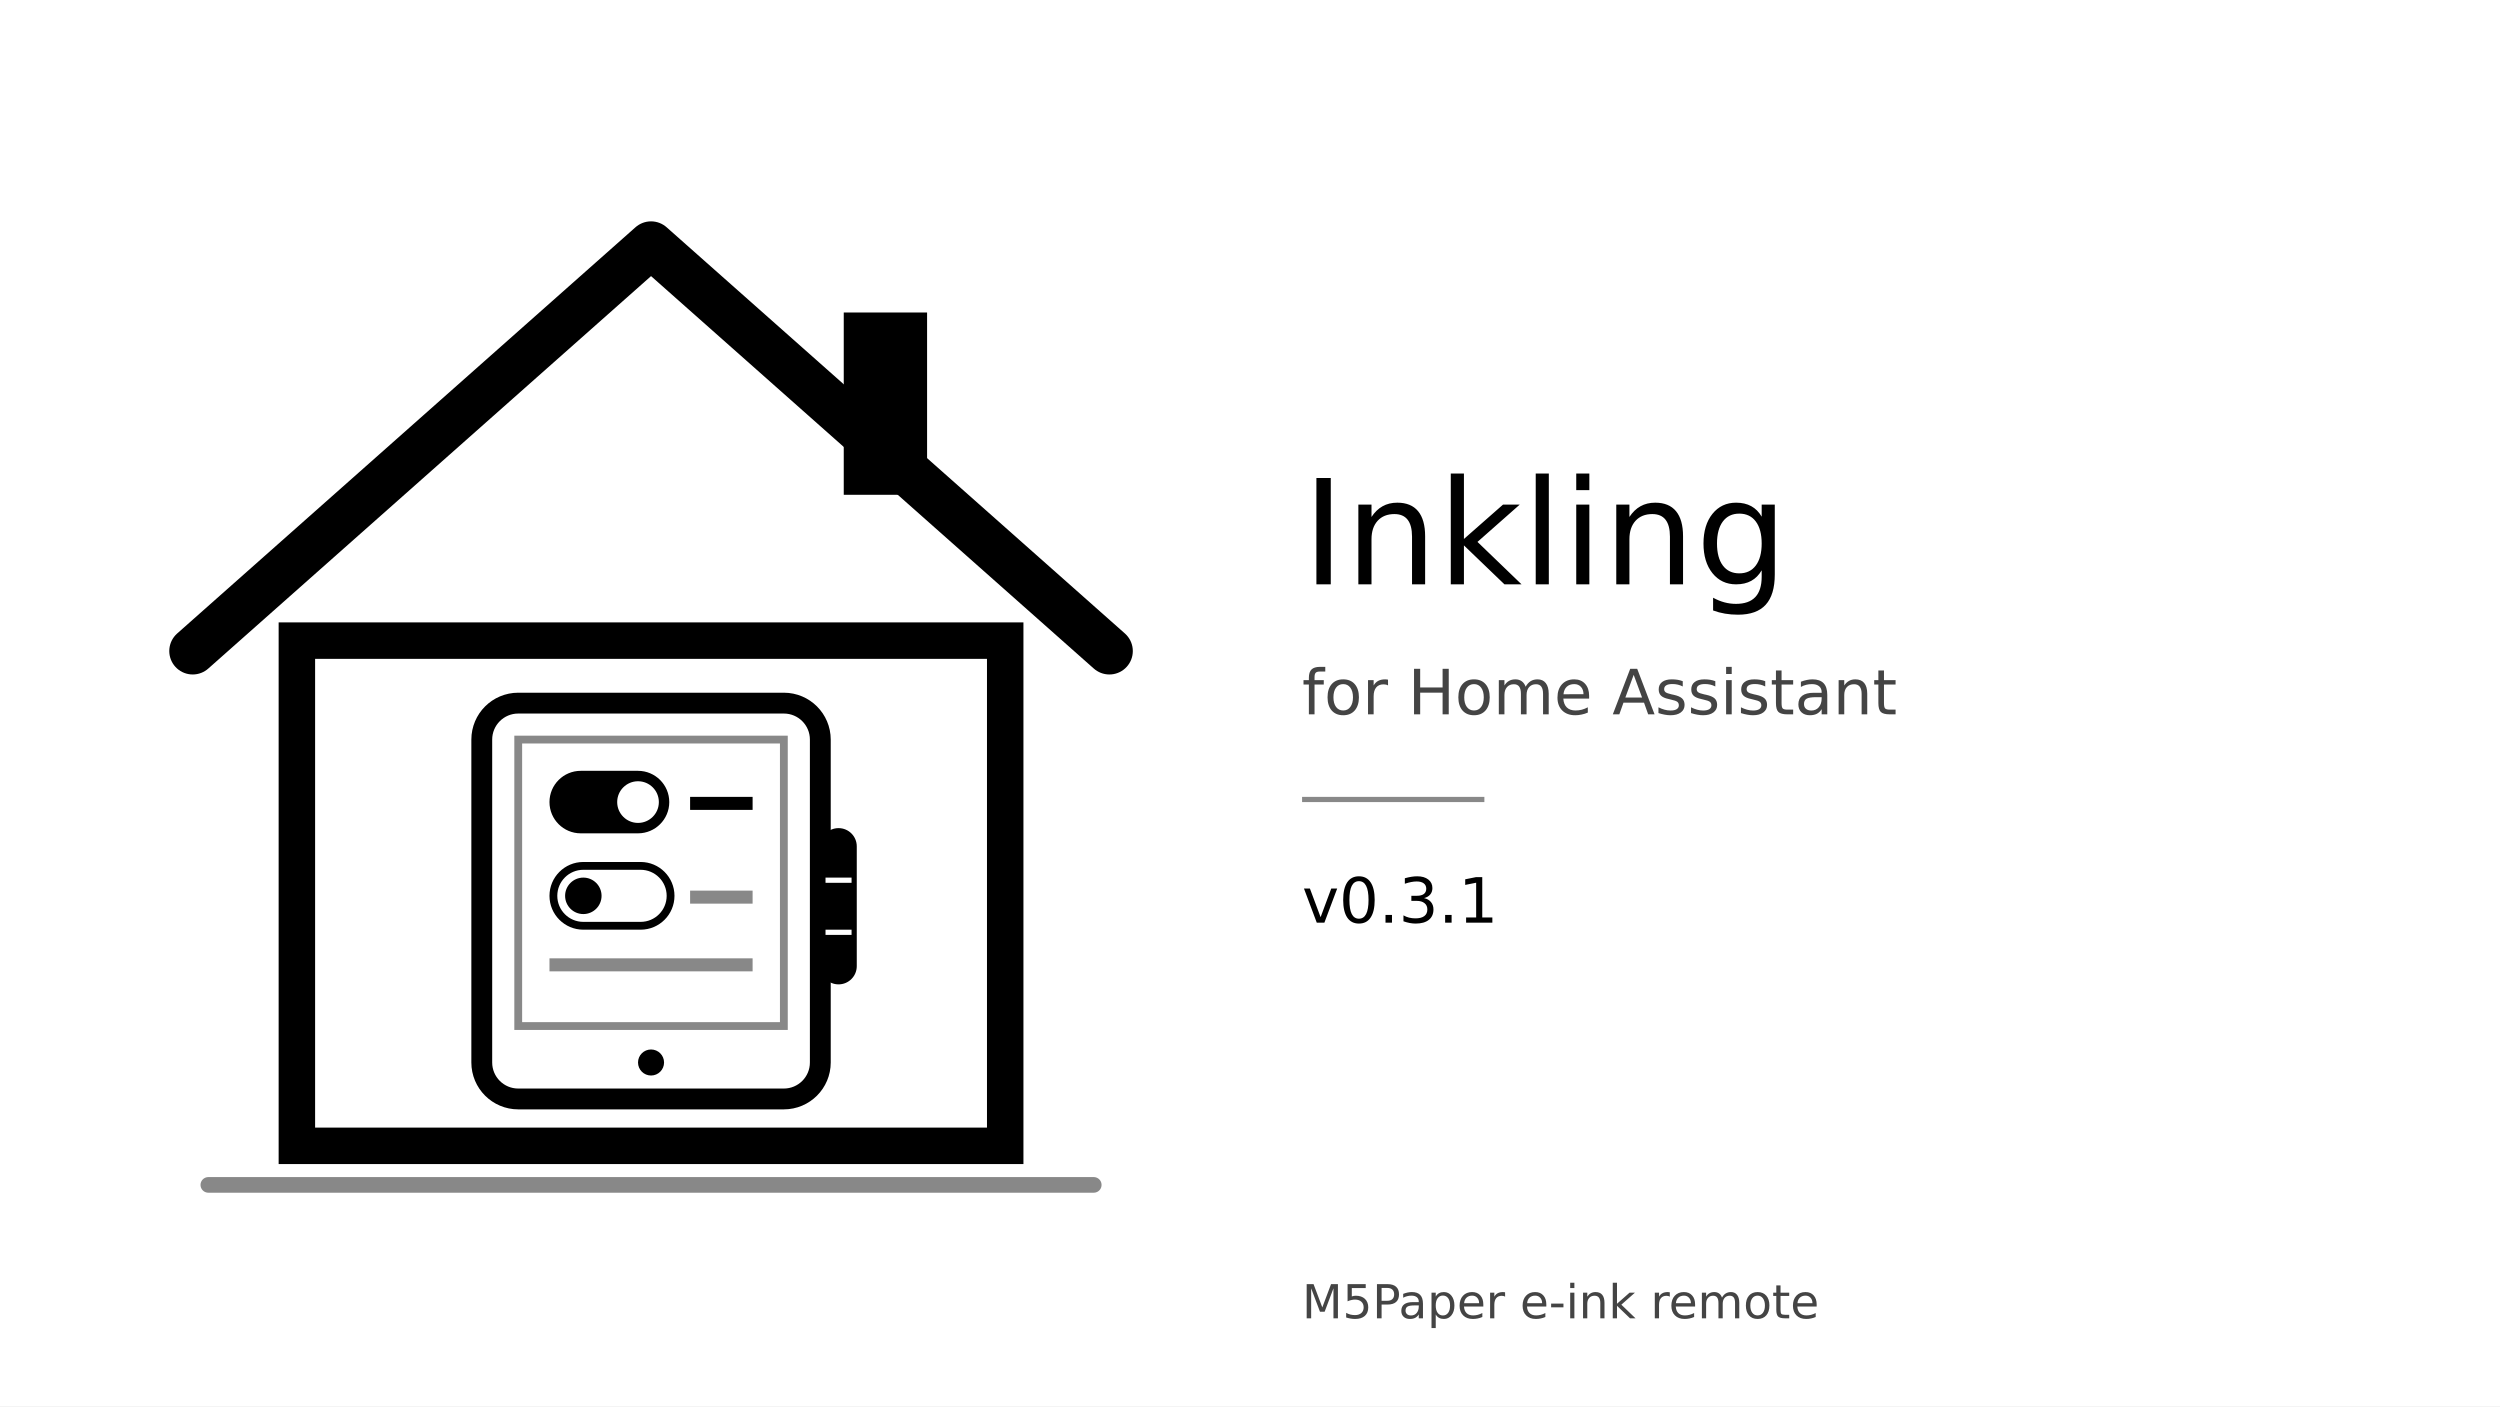
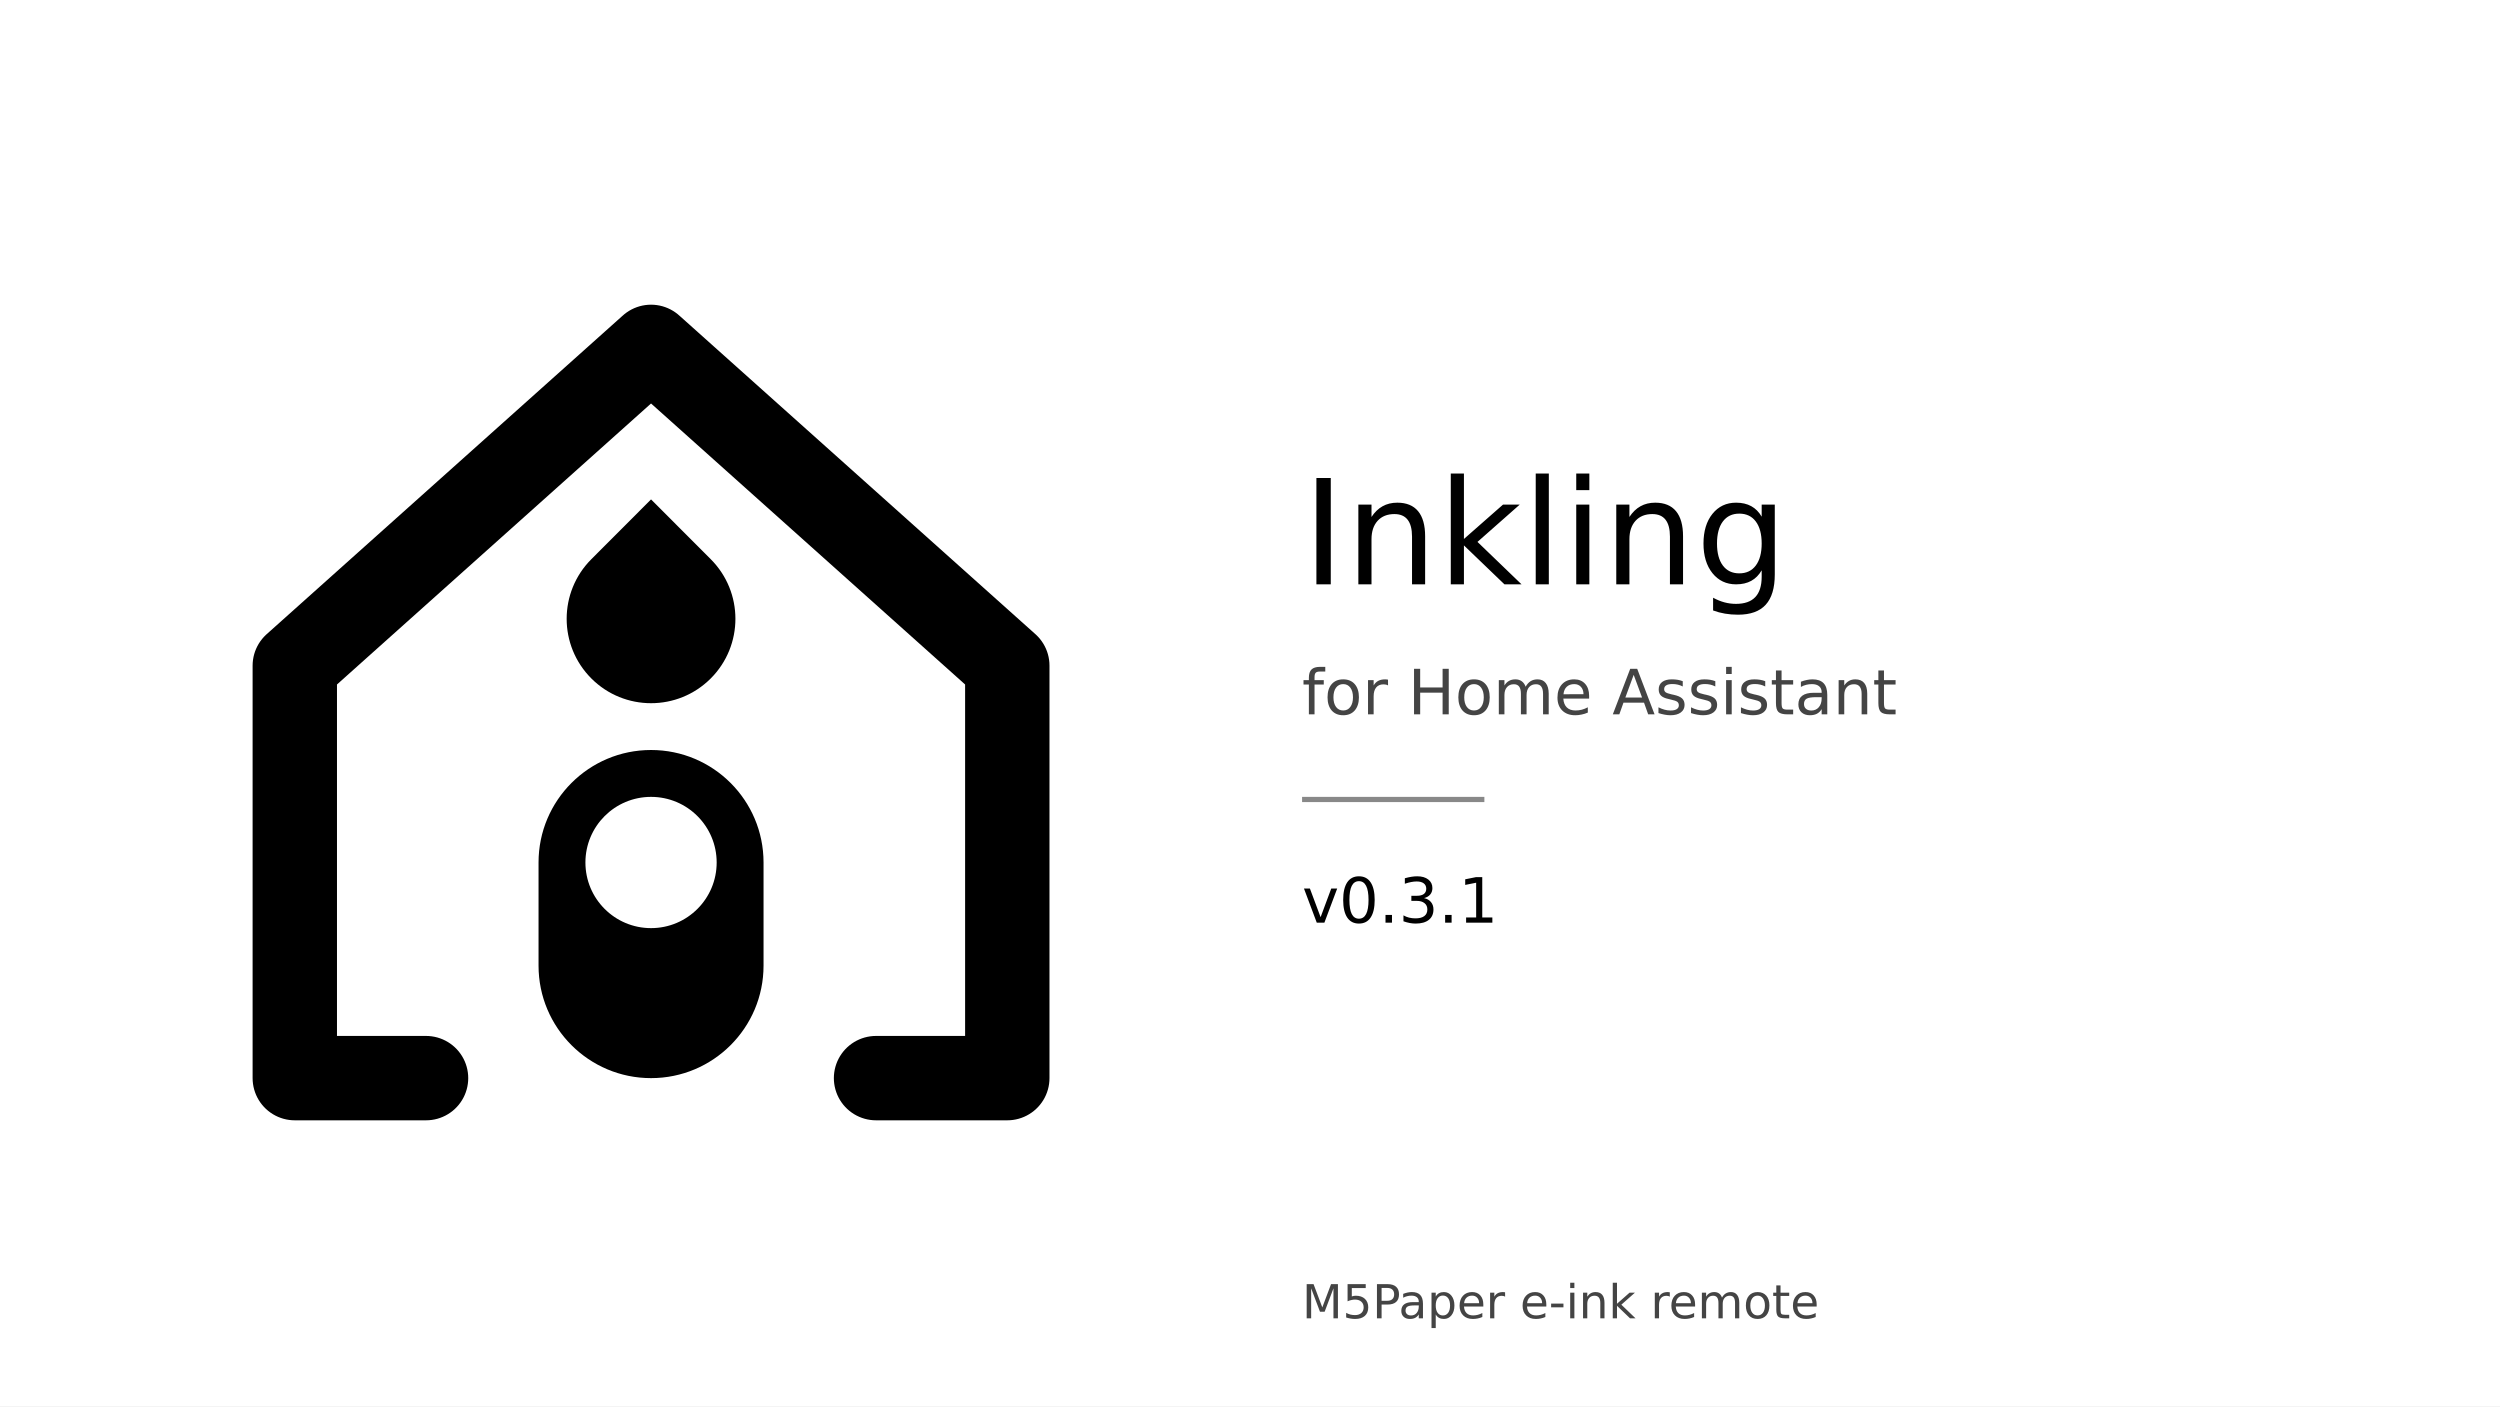
<svg xmlns="http://www.w3.org/2000/svg" width="960" height="540" viewBox="0 0 960 540" font-family="DejaVu Sans">
  <defs>
    <symbol id="i-alert" viewBox="0 0 24 24">
      <circle cx="12" cy="12" r="10" fill="none" stroke="currentColor" stroke-width="2" />
      <line x1="12" y1="6.5" x2="12" y2="13.5" stroke="currentColor" stroke-width="2.5" />
      <circle cx="12" cy="17" r="1.5" fill="currentColor" />
    </symbol>
    <symbol id="i-refresh" viewBox="0 0 24 24">
      <path d="M19 12 a7 7 0 1 1 -2.1 -5" fill="none" stroke="currentColor" stroke-width="2" />
      <polygon points="20,3 20,10 13,10" fill="currentColor" />
    </symbol>
    <symbol id="i-chev-l" viewBox="0 0 24 24">
      <polyline points="15,4 7,12 15,20" fill="none" stroke="currentColor" stroke-width="2.5" stroke-linejoin="round" stroke-linecap="round" />
    </symbol>
    <symbol id="i-chev-r" viewBox="0 0 24 24">
      <polyline points="9,4 17,12 9,20" fill="none" stroke="currentColor" stroke-width="2.5" stroke-linejoin="round" stroke-linecap="round" />
    </symbol>
  </defs>
  <rect x="0" y="0" width="960" height="540" fill="#fff" />
  <g id="logo" transform="translate(70,70)">
-     <line x1="10" y1="385" x2="350" y2="385" stroke="#888" stroke-width="6" stroke-linecap="round" />
-     <rect x="254" y="50" width="32" height="70" fill="#000" />
-     <rect x="44" y="176" width="272" height="194" fill="#fff" stroke="#000" stroke-width="14" />
-     <polyline points="4,180 180,24 356,180" fill="none" stroke="#000" stroke-width="18" stroke-linejoin="round" stroke-linecap="round" />
-     <rect x="115" y="200" width="130" height="152" rx="14" fill="#fff" stroke="#000" stroke-width="8" />
-     <rect x="129" y="214" width="102" height="110" fill="#fff" stroke="#888" stroke-width="3" />
-     <rect x="141" y="226" width="46" height="24" rx="12" fill="#000" />
-     <circle cx="175" cy="238" r="8" fill="#fff" />
-     <rect x="195" y="236" width="24" height="5" fill="#000" />
-     <rect x="142.5" y="262.5" width="45" height="23" rx="11.5" fill="#fff" stroke="#000" stroke-width="3" />
-     <circle cx="154" cy="274" r="7" fill="#000" />
-     <rect x="195" y="272" width="24" height="5" fill="#888" />
-     <rect x="141" y="298" width="78" height="5" fill="#888" />
-     <circle cx="180" cy="338" r="5" fill="#000" />
-     <rect x="245" y="248" width="14" height="60" rx="7" fill="#000" />
-     <line x1="247" y1="268" x2="257" y2="268" stroke="#fff" stroke-width="2" />
-     <line x1="247" y1="288" x2="257" y2="288" stroke="#fff" stroke-width="2" />
+     <g transform="translate(0,20) scale(3.6)">
+       <path d="M74 90 H88 V46 L50 12 L12 46 V90 H26" fill="none" stroke="#000" stroke-width="9" stroke-linejoin="round" stroke-linecap="round" />
+       <path d="M50 28.27 L56.36 34.64 A9 9 0 1 1 43.64 34.64 Z" fill="#000" />
+       <rect x="38" y="55" width="24" height="35" rx="12" fill="#000" />
+       <circle cx="50" cy="67" r="7" fill="#fff" />
+     </g>
  </g>
  <text x="500" y="205" font-size="56" fill="#000" text-anchor="start" dominant-baseline="central">Inkling</text>
  <text x="500" y="266" font-size="24" fill="#444" text-anchor="start" dominant-baseline="central">for Home Assistant</text>
  <rect x="500" y="306" width="70" height="2" fill="#888" />
  <text x="500" y="346" font-size="24" fill="#000" text-anchor="start" dominant-baseline="central">v0.3.1</text>
  <text x="500" y="500" font-size="18" fill="#444" text-anchor="start" dominant-baseline="central">M5Paper e-ink remote</text>
</svg>
